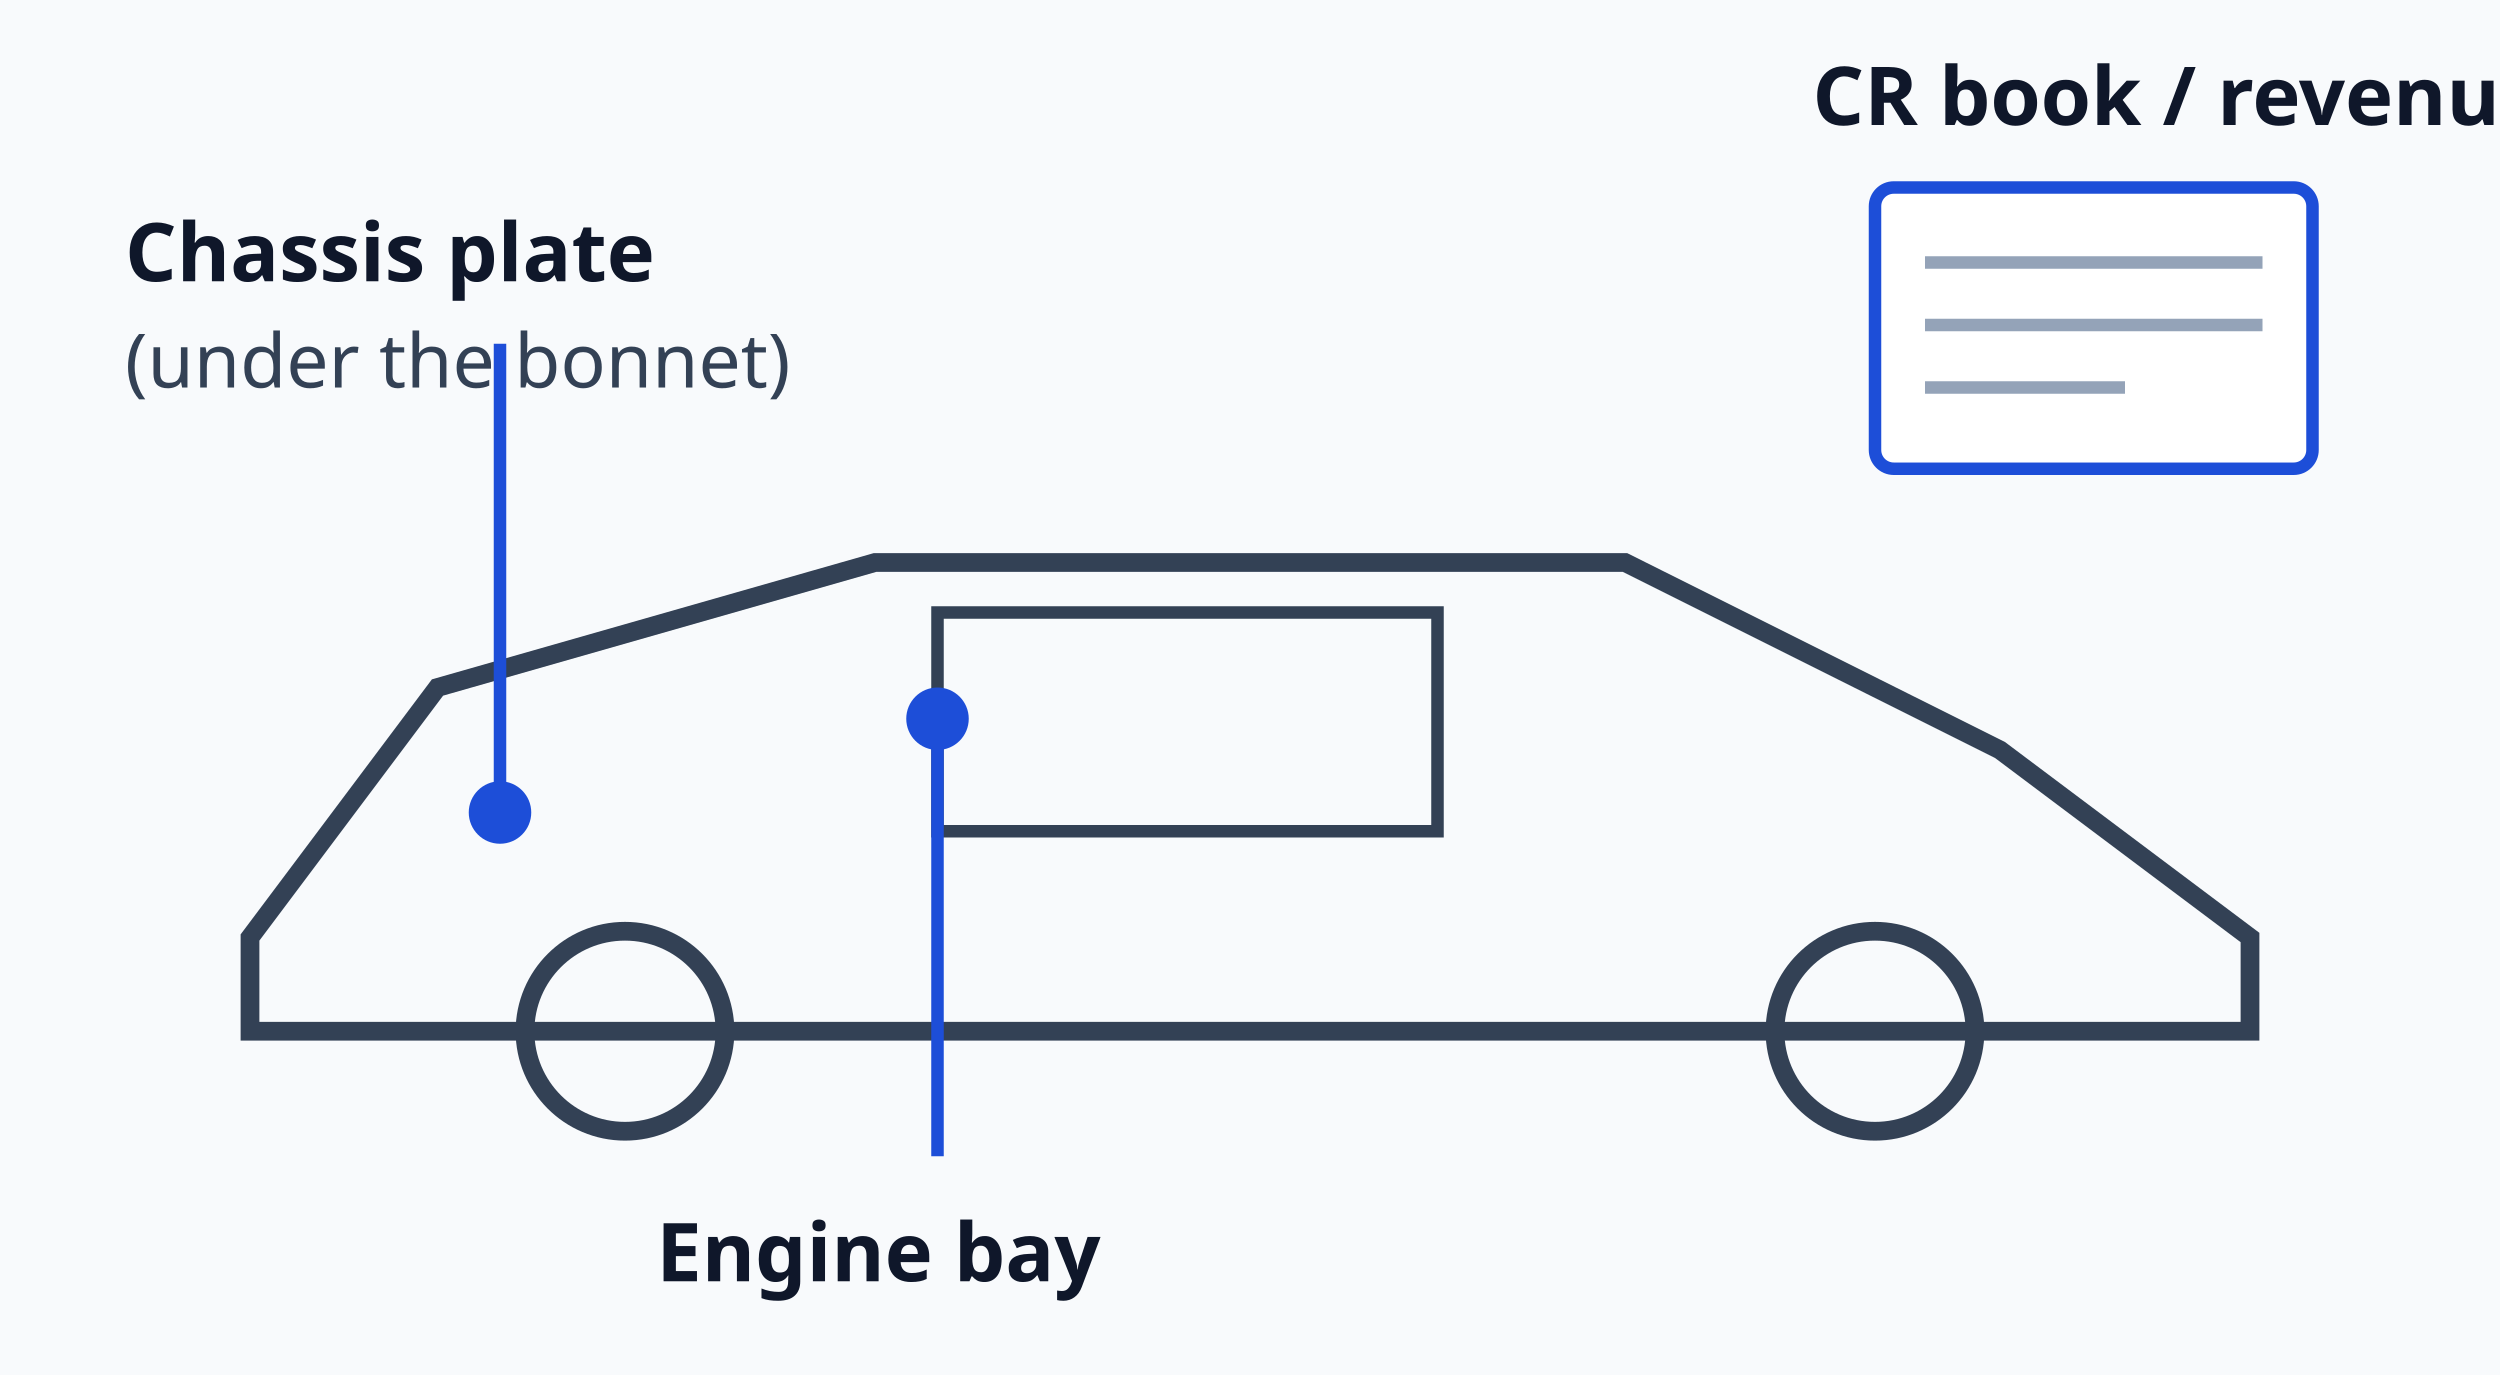
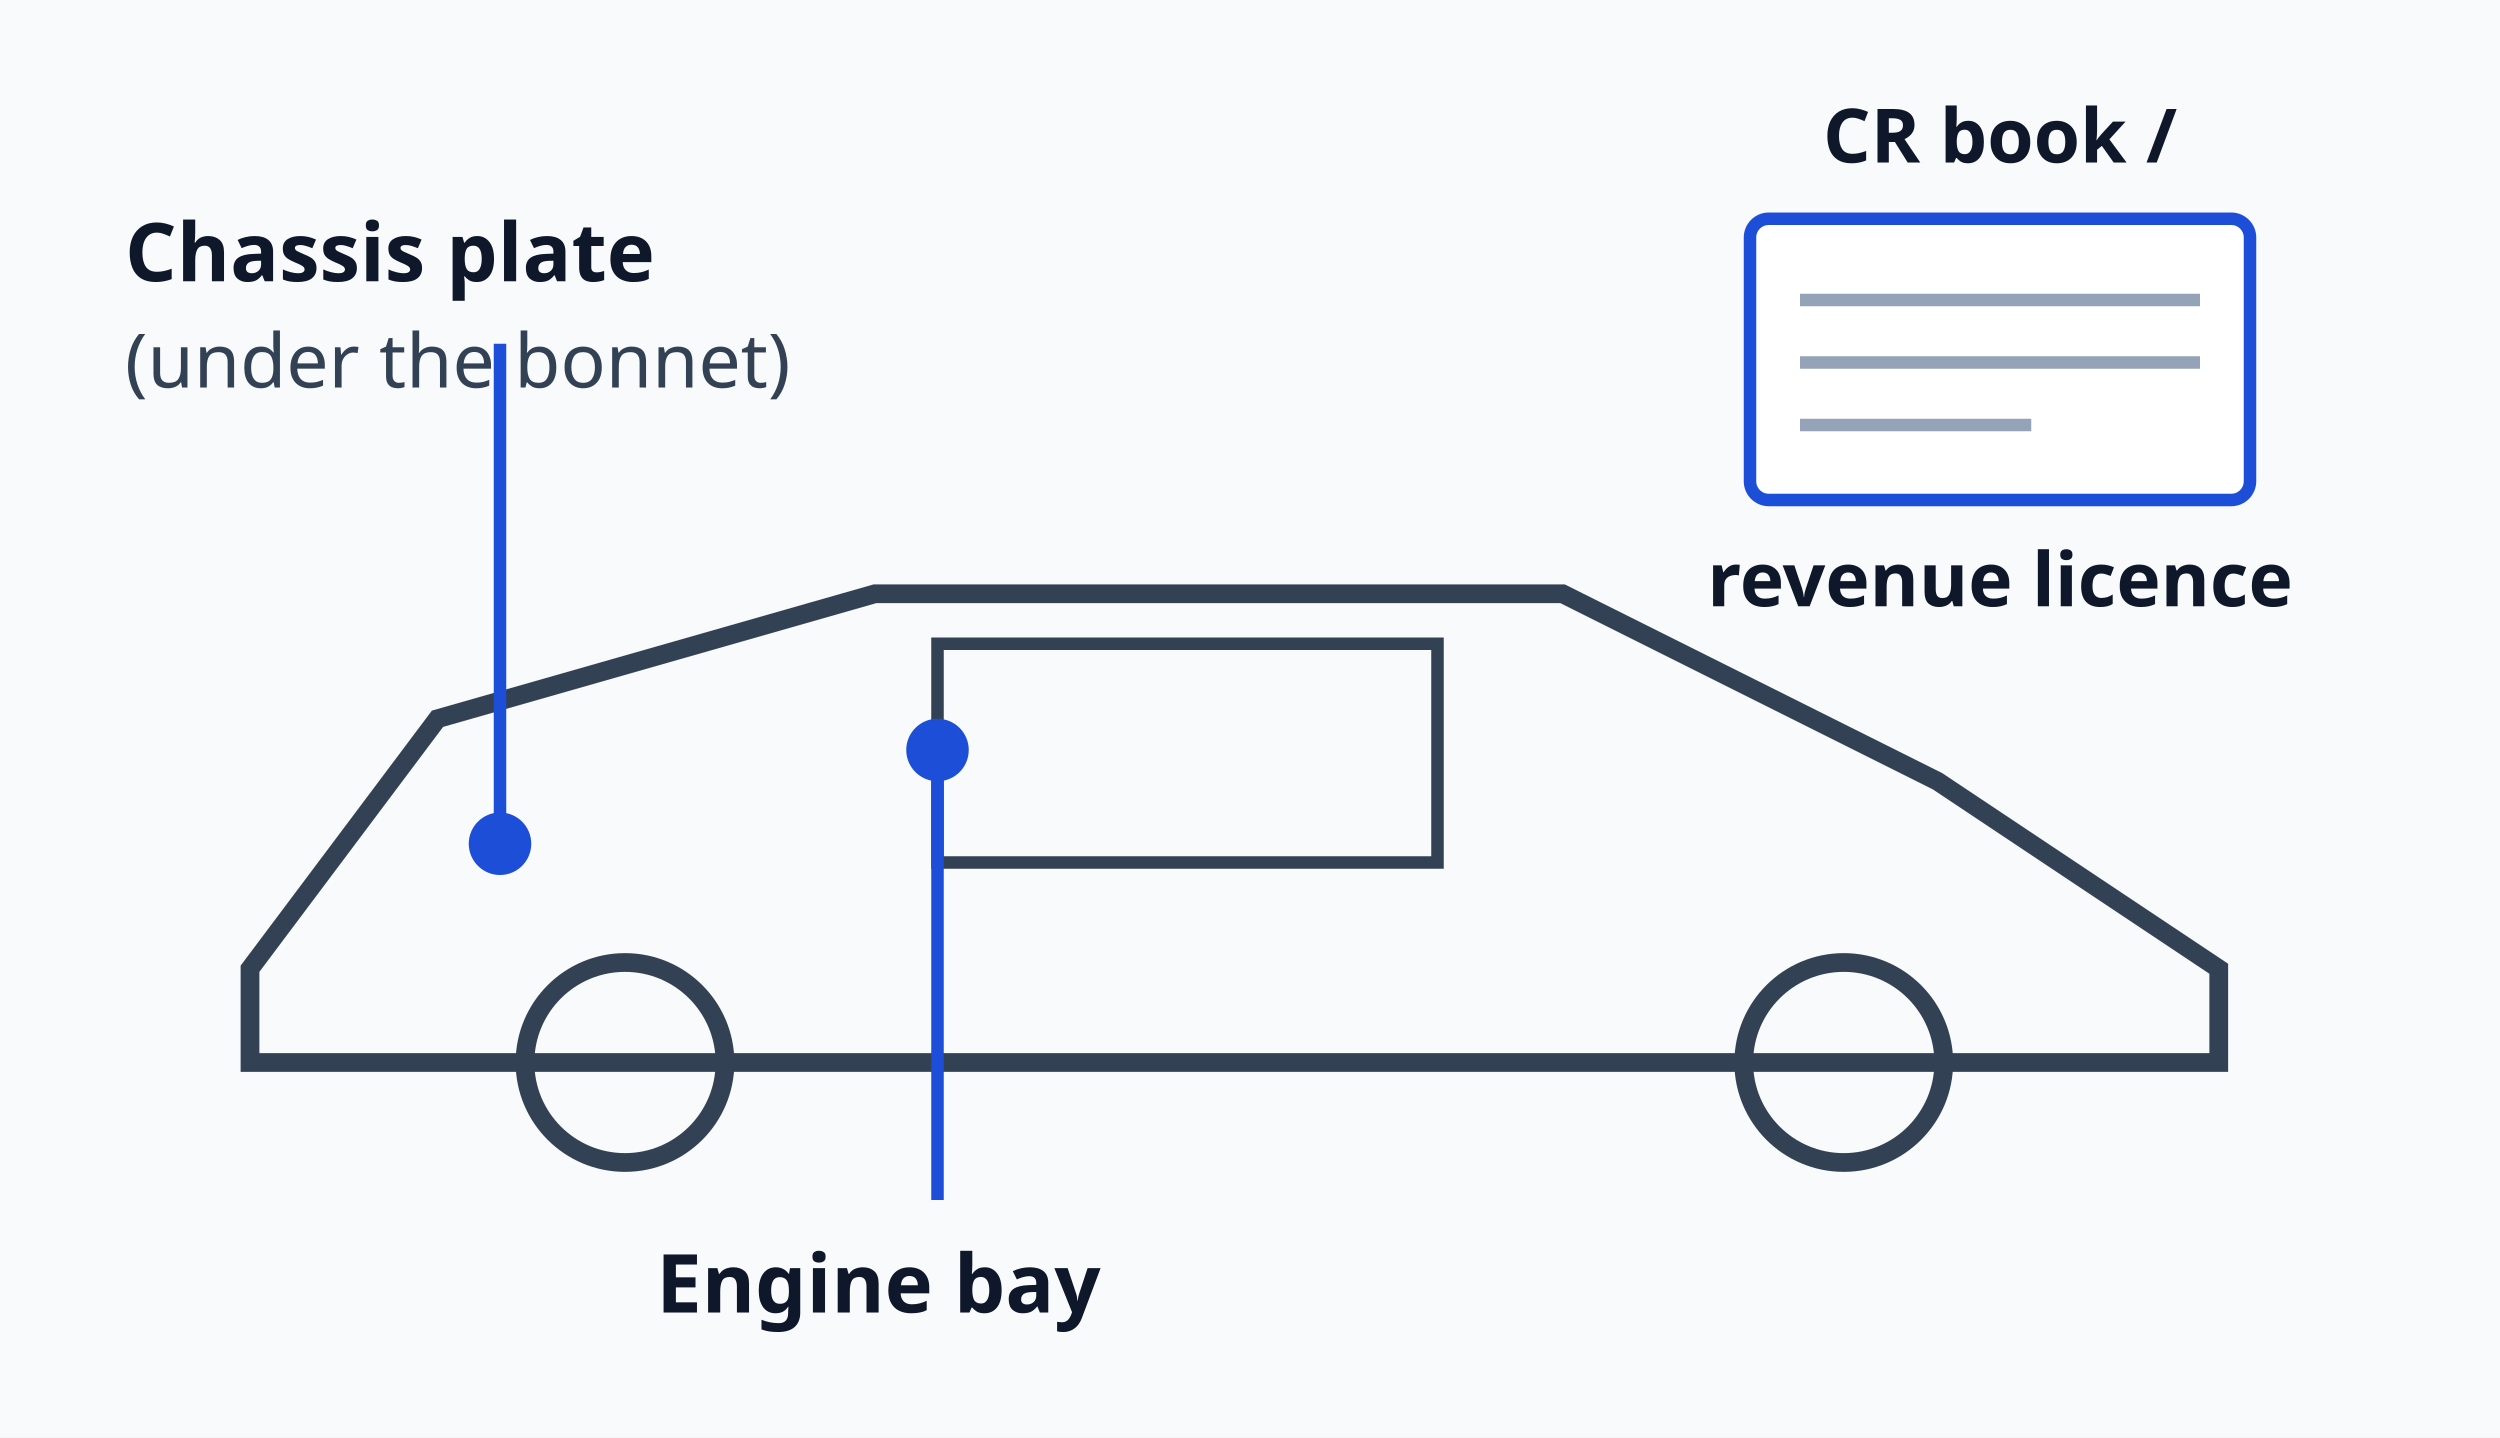
- <svg xmlns="http://www.w3.org/2000/svg" viewBox="0 0 400 220" role="img" aria-hidden="true">
-   <rect width="400" height="220" fill="#F8FAFC" />
-   <path d="M40 150 L70 110 L140 90 L260 90 L320 120 L360 150 L360 165 L40 165 Z" fill="none" stroke="#334155" stroke-width="3" />
-   <circle cx="100" cy="165" r="16" fill="none" stroke="#334155" stroke-width="3" />
-   <circle cx="300" cy="165" r="16" fill="none" stroke="#334155" stroke-width="3" />
-   <rect x="150" y="98" width="80" height="35" fill="none" stroke="#334155" stroke-width="2" />
-   <circle cx="80" cy="130" r="5" fill="#1D4ED8" />
-   <line x1="80" y1="130" x2="80" y2="55" stroke="#1D4ED8" stroke-width="2" />
+ <svg xmlns="http://www.w3.org/2000/svg" viewBox="0 0 400 230" role="img" aria-hidden="true">
+   <rect width="400" height="230" fill="#F8FAFC" />
+   <path d="M40 155 L70 115 L140 95 L250 95 L310 125 L355 155 L355 170 L40 170 Z" fill="none" stroke="#334155" stroke-width="3" />
+   <circle cx="100" cy="170" r="16" fill="none" stroke="#334155" stroke-width="3" />
+   <circle cx="295" cy="170" r="16" fill="none" stroke="#334155" stroke-width="3" />
+   <rect x="150" y="103" width="80" height="35" fill="none" stroke="#334155" stroke-width="2" />
+   <circle cx="80" cy="135" r="5" fill="#1D4ED8" />
+   <line x1="80" y1="135" x2="80" y2="55" stroke="#1D4ED8" stroke-width="2" />
  <text x="20" y="45" fill="#0F172A" font-family="sans-serif" font-size="13" font-weight="bold">Chassis plate</text>
  <text x="20" y="62" fill="#334155" font-family="sans-serif" font-size="12">(under the bonnet)</text>
-   <circle cx="150" cy="115" r="5" fill="#1D4ED8" />
-   <line x1="150" y1="115" x2="150" y2="185" stroke="#1D4ED8" stroke-width="2" />
-   <text x="105" y="205" fill="#0F172A" font-family="sans-serif" font-size="13" font-weight="bold">Engine bay</text>
-   <rect x="300" y="30" width="70" height="45" rx="3" fill="white" stroke="#1D4ED8" stroke-width="2" />
-   <line x1="308" y1="42" x2="362" y2="42" stroke="#94A3B8" stroke-width="2" />
-   <line x1="308" y1="52" x2="362" y2="52" stroke="#94A3B8" stroke-width="2" />
-   <line x1="308" y1="62" x2="340" y2="62" stroke="#94A3B8" stroke-width="2" />
-   <text x="290" y="20" fill="#0F172A" font-family="sans-serif" font-size="13" font-weight="bold">CR book / revenue licence</text>
+   <circle cx="150" cy="120" r="5" fill="#1D4ED8" />
+   <line x1="150" y1="120" x2="150" y2="192" stroke="#1D4ED8" stroke-width="2" />
+   <text x="105" y="210" fill="#0F172A" font-family="sans-serif" font-size="13" font-weight="bold">Engine bay</text>
+   <rect x="280" y="35" width="80" height="45" rx="3" fill="white" stroke="#1D4ED8" stroke-width="2" />
+   <line x1="288" y1="48" x2="352" y2="48" stroke="#94A3B8" stroke-width="2" />
+   <line x1="288" y1="58" x2="352" y2="58" stroke="#94A3B8" stroke-width="2" />
+   <line x1="288" y1="68" x2="325" y2="68" stroke="#94A3B8" stroke-width="2" />
+   <text x="320" y="26" text-anchor="middle" fill="#0F172A" font-family="sans-serif" font-size="12" font-weight="bold">CR book /</text>
+   <text x="320" y="97" text-anchor="middle" fill="#0F172A" font-family="sans-serif" font-size="12" font-weight="bold">revenue licence</text>
</svg>
